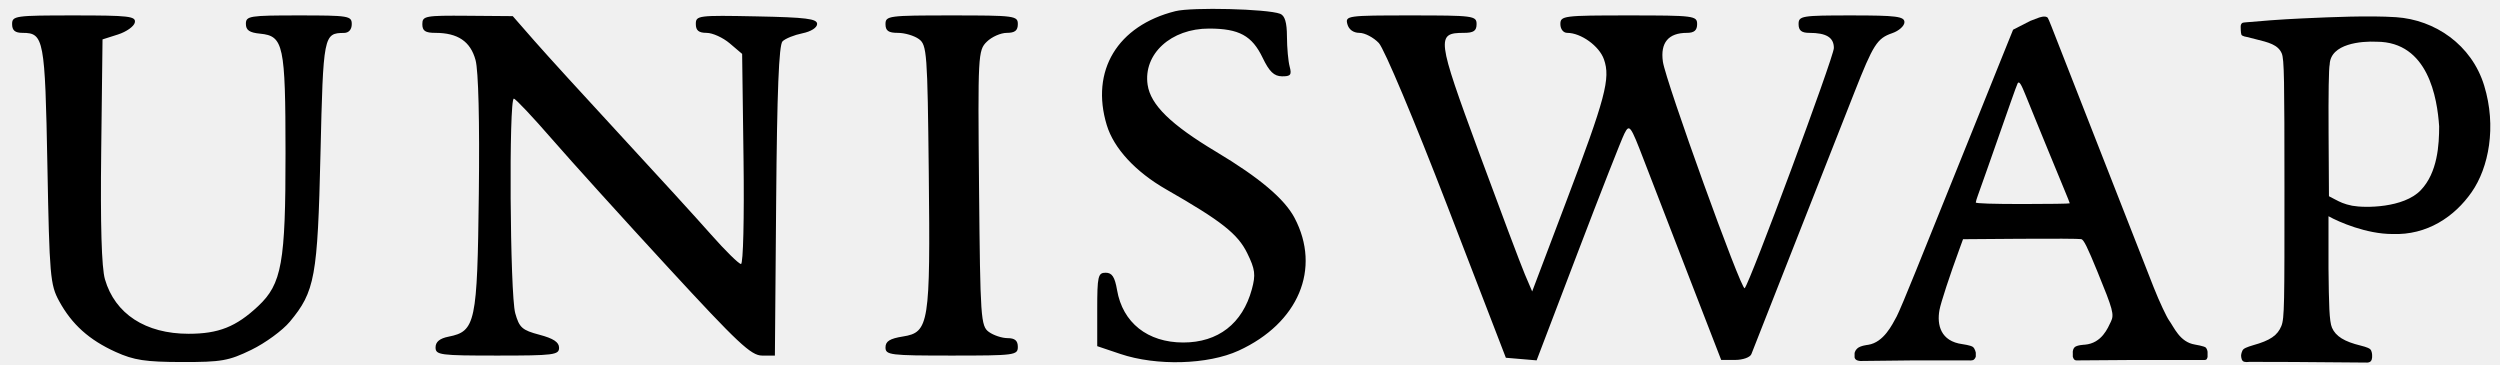
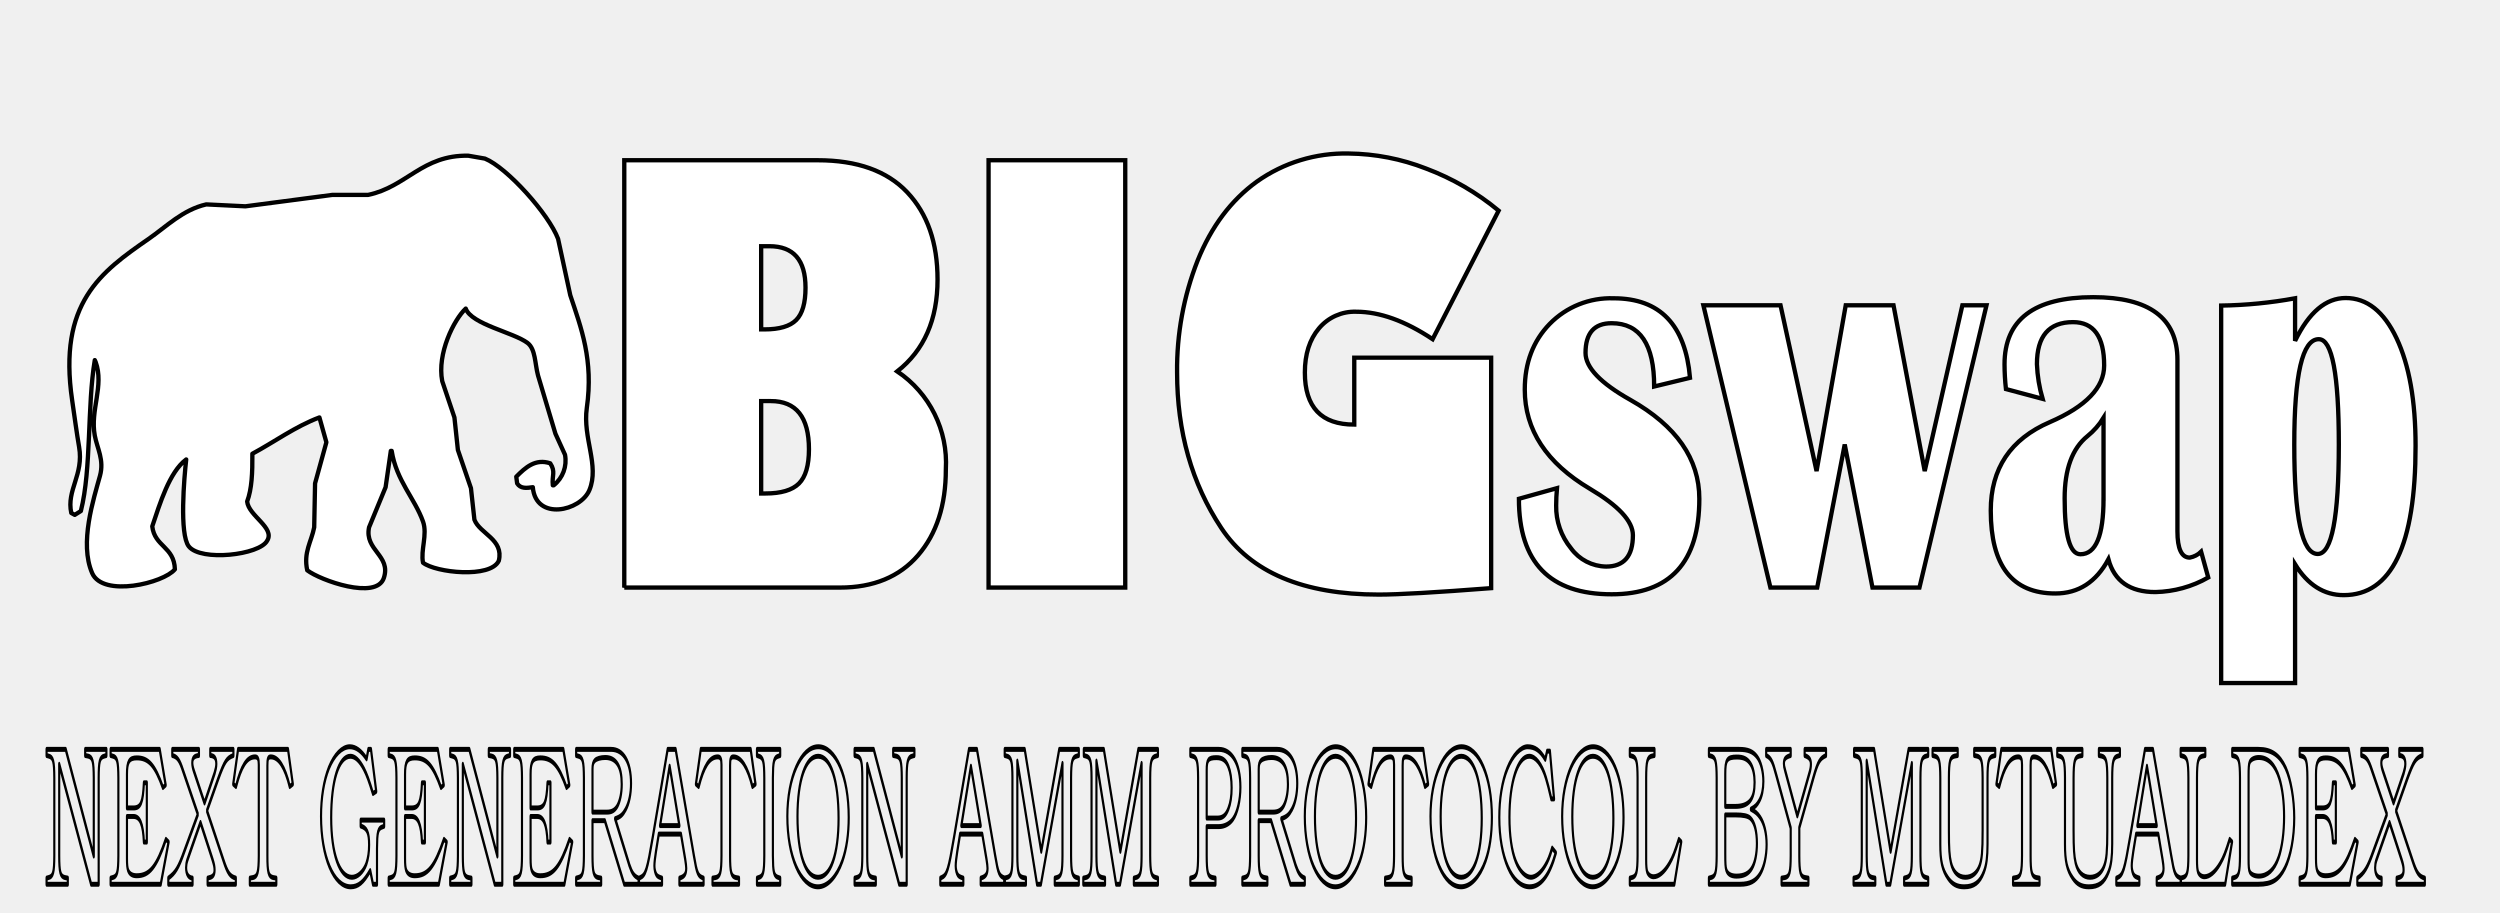
- <svg xmlns="http://www.w3.org/2000/svg" width="192" height="28" viewBox="0 0 192 28" fill="none">
-   <path fill-rule="evenodd" clip-rule="evenodd" d="M90.269 0.858C85.82 1.97 83.734 5.431 84.999 9.605C85.54 11.393 87.207 13.197 89.564 14.546C93.811 16.977 95.062 17.962 95.788 19.445C96.395 20.683 96.447 21.096 96.142 22.218C95.424 24.851 93.552 26.304 90.873 26.304C88.138 26.304 86.218 24.782 85.79 22.275C85.617 21.267 85.405 20.945 84.914 20.945C84.328 20.945 84.267 21.211 84.267 23.765V26.585L86.045 27.184C88.823 28.12 92.773 28.008 95.13 26.927C99.722 24.82 101.482 20.64 99.421 16.733C98.65 15.272 96.716 13.64 93.402 11.657C89.918 9.572 88.366 8.056 88.138 6.514C87.789 4.146 89.936 2.185 92.871 2.194C95.169 2.2 96.156 2.74 96.971 4.437C97.481 5.5 97.846 5.851 98.45 5.861C99.118 5.871 99.218 5.747 99.047 5.119C98.935 4.705 98.841 3.666 98.838 2.811C98.835 1.724 98.677 1.196 98.313 1.058C97.323 0.682 91.545 0.538 90.269 0.858ZM0.93 1.854C0.93 2.336 1.156 2.524 1.735 2.524C3.371 2.524 3.459 2.992 3.64 12.705C3.798 21.192 3.857 21.869 4.54 23.122C5.52 24.916 6.848 26.11 8.891 27.033C10.29 27.665 11.174 27.799 13.972 27.804C17.008 27.81 17.561 27.713 19.301 26.868C20.369 26.35 21.698 25.379 22.256 24.71C24.189 22.391 24.394 21.271 24.613 11.805C24.824 2.69 24.853 2.542 26.422 2.529C26.787 2.526 27.015 2.266 27.015 1.854C27.015 1.221 26.789 1.184 22.95 1.184C19.155 1.184 18.884 1.227 18.884 1.833C18.884 2.318 19.159 2.507 19.978 2.586C21.777 2.759 21.923 3.445 21.928 11.757C21.934 20.184 21.644 21.805 19.825 23.512C18.134 25.099 16.788 25.634 14.484 25.634C11.174 25.634 8.828 24.105 8.059 21.447C7.801 20.553 7.705 17.266 7.773 11.567L7.874 3.026L9.06 2.648C9.712 2.44 10.295 2.025 10.355 1.727C10.452 1.247 9.912 1.184 5.697 1.184C1.156 1.184 0.93 1.216 0.93 1.854ZM32.435 1.854C32.435 2.372 32.661 2.524 33.435 2.524C35.16 2.524 36.132 3.181 36.522 4.613C36.744 5.427 36.84 9.316 36.774 14.873C36.658 24.796 36.521 25.445 34.453 25.855C33.771 25.989 33.451 26.253 33.451 26.68C33.451 27.265 33.783 27.308 38.194 27.308C42.528 27.308 42.937 27.257 42.937 26.708C42.937 26.28 42.503 25.993 41.43 25.709C40.098 25.357 39.882 25.165 39.569 24.049C39.166 22.617 39.071 7.532 39.465 7.576C39.604 7.591 40.918 8.985 42.385 10.674C43.851 12.362 47.863 16.796 51.3 20.526C56.679 26.364 57.685 27.308 58.53 27.308H59.512L59.609 15.435C59.678 7.004 59.82 3.449 60.098 3.174C60.314 2.961 61 2.684 61.622 2.558C62.283 2.424 62.755 2.125 62.755 1.84C62.755 1.44 61.91 1.334 58.097 1.258C53.612 1.168 53.439 1.19 53.439 1.844C53.439 2.341 53.661 2.524 54.267 2.524C54.722 2.524 55.523 2.887 56.045 3.331L56.996 4.139L57.103 12.207C57.163 16.762 57.078 20.275 56.909 20.275C56.743 20.275 55.709 19.258 54.61 18.014C53.512 16.77 50.383 13.342 47.657 10.394C44.932 7.447 41.955 4.181 41.041 3.137L39.38 1.239L35.907 1.211C32.652 1.185 32.435 1.226 32.435 1.854ZM68.006 1.854C68.006 2.364 68.232 2.524 68.957 2.524C69.481 2.524 70.205 2.737 70.567 2.998C71.187 3.447 71.23 4.025 71.33 13.298C71.455 24.876 71.353 25.525 69.348 25.842C68.338 26.002 68.006 26.21 68.006 26.681C68.006 27.266 68.347 27.308 73.087 27.308C77.943 27.308 78.169 27.279 78.169 26.639C78.169 26.162 77.943 25.969 77.387 25.969C76.956 25.969 76.309 25.755 75.947 25.494C75.324 25.044 75.284 24.465 75.191 14.454C75.096 4.2 75.113 3.87 75.784 3.207C76.164 2.831 76.856 2.524 77.322 2.524C77.943 2.524 78.169 2.345 78.169 1.854C78.169 1.214 77.943 1.184 73.087 1.184C68.232 1.184 68.006 1.214 68.006 1.854ZM103.478 1.854C103.588 2.269 103.94 2.524 104.404 2.524C104.815 2.524 105.485 2.874 105.893 3.303C106.307 3.739 108.623 9.245 111.142 15.779L115.65 27.476L116.831 27.576L118.013 27.676L121.18 19.37C122.922 14.802 124.53 10.703 124.754 10.261C125.137 9.504 125.222 9.619 126.24 12.27C126.834 13.818 128.415 17.91 129.754 21.363L132.187 27.643H133.259C133.85 27.643 134.41 27.443 134.505 27.198C134.6 26.954 136.156 22.997 137.964 18.406C139.771 13.816 141.773 8.73 142.413 7.105C143.87 3.404 144.161 2.947 145.323 2.547C145.839 2.369 146.261 1.99 146.261 1.704C146.261 1.263 145.644 1.184 142.196 1.184C138.357 1.184 138.131 1.221 138.131 1.854C138.131 2.339 138.357 2.524 138.95 2.524C140.267 2.524 140.841 2.877 140.841 3.689C140.841 4.366 134.388 21.742 133.991 22.135C133.747 22.377 127.92 6.235 127.709 4.733C127.505 3.274 128.133 2.524 129.557 2.524C130.113 2.524 130.339 2.33 130.339 1.854C130.339 1.213 130.113 1.184 125.088 1.184C120.063 1.184 119.837 1.213 119.837 1.854C119.837 2.235 120.063 2.524 120.362 2.524C121.42 2.524 122.822 3.534 123.182 4.556C123.7 6.023 123.304 7.51 120.258 15.551L117.671 22.383L117.113 21.078C116.807 20.36 115.212 16.124 113.569 11.666C110.341 2.907 110.293 2.524 112.426 2.524C113.175 2.524 113.401 2.368 113.401 1.854C113.401 1.214 113.175 1.184 108.351 1.184C103.468 1.184 103.307 1.206 103.478 1.854Z" fill="black" />
-   <path fill-rule="evenodd" clip-rule="evenodd" d="M172.085 2.081C172.085 2.081 172.085 2.538 172.141 2.665C172.198 2.792 172.562 2.84 172.562 2.84C172.789 2.9 173.004 2.953 173.207 3.003C174.231 3.255 174.95 3.431 175.237 4.098C175.431 4.549 175.444 6.115 175.446 14.513C175.448 23.368 175.447 24.453 175.208 25.039C174.912 25.764 174.345 26.15 173.037 26.514C173.037 26.514 172.459 26.674 172.303 26.816C172.147 26.959 172.118 27.278 172.118 27.278C172.118 27.278 172.105 27.574 172.239 27.716C172.372 27.858 172.728 27.791 172.728 27.791L176.118 27.8L181.741 27.845C181.741 27.845 181.971 27.875 182.09 27.724C182.209 27.573 182.179 27.277 182.179 27.277C182.179 27.277 182.179 26.961 182.031 26.819C181.883 26.676 181.308 26.543 181.308 26.543C180.038 26.233 179.387 25.828 179.098 25.172C178.884 24.685 178.861 23.368 178.829 20.626V16.606C179.642 17.061 181.76 17.972 183.73 17.972C186.403 18.077 188.508 16.641 189.822 14.758C191.136 12.874 191.75 9.73 190.786 6.577C189.822 3.425 186.993 1.518 184.016 1.32C181.945 1.183 178.927 1.319 177.241 1.395C177.069 1.403 176.911 1.41 176.769 1.416C175.237 1.482 173.402 1.628 172.487 1.714L172.485 1.714C172.236 1.738 172.211 1.74 172.142 1.828C172.072 1.916 172.085 2.081 172.085 2.081ZM185.908 14.614C187.219 13.253 187.327 11.08 187.327 9.703C187.182 7.544 186.492 3.205 182.524 3.205C181.363 3.146 178.987 3.345 178.921 4.943C178.849 5.226 178.817 7.201 178.835 10.232L178.864 15.07L179.37 15.335L179.397 15.349C179.672 15.493 180.028 15.679 180.65 15.8C181.647 15.984 184.596 15.976 185.908 14.614Z" fill="black" />
-   <path fill-rule="evenodd" clip-rule="evenodd" d="M156.542 1.371C156.542 1.371 156.3 1.464 155.932 1.602L154.605 2.282L153.65 4.648C153.125 5.949 152.164 8.337 151.515 9.956C150.333 12.903 149.552 14.84 148.73 16.861C148.488 17.455 147.759 19.266 147.108 20.884C146.458 22.502 145.809 24.042 145.664 24.306C145.315 24.946 144.675 26.29 143.478 26.481C143.478 26.481 142.864 26.541 142.637 26.764C142.41 26.986 142.432 27.168 142.432 27.168V27.449C142.432 27.449 142.453 27.585 142.582 27.652C142.71 27.72 142.884 27.724 142.884 27.724L146.964 27.678H151.181C151.181 27.678 151.48 27.713 151.594 27.618C151.709 27.523 151.741 27.383 151.741 27.383V27.088C151.741 27.088 151.683 26.768 151.516 26.643C151.349 26.518 150.723 26.432 150.723 26.432C149.035 26.212 148.744 24.945 148.952 23.806C149.055 23.246 149.733 21.176 150.497 19.092L150.761 18.371L155.18 18.338C157.61 18.319 159.708 18.332 159.842 18.365C160.034 18.413 160.303 18.955 161.091 20.881C162.286 23.801 162.381 24.157 162.117 24.703C161.885 25.182 161.425 26.359 160.121 26.471C160.121 26.471 159.477 26.493 159.316 26.684C159.156 26.876 159.191 27.096 159.191 27.096V27.388C159.191 27.388 159.234 27.559 159.316 27.627C159.399 27.695 159.539 27.678 159.539 27.678L163.55 27.649L169.188 27.649C169.188 27.649 169.409 27.672 169.469 27.588C169.529 27.504 169.541 27.404 169.541 27.404V27.016C169.541 27.016 169.517 26.81 169.408 26.696C169.3 26.582 168.569 26.462 168.569 26.462C167.397 26.274 166.963 25.118 166.576 24.594C166.415 24.377 165.842 23.187 165.393 22.043C164.944 20.899 163.931 18.314 163.142 16.3C162.353 14.285 161.252 11.475 160.695 10.055C160.138 8.635 159.08 5.933 158.344 4.051C157.607 2.168 157.335 1.454 157.269 1.371C157.092 1.147 156.542 1.371 156.542 1.371ZM156.28 9.064C156.102 8.635 155.788 7.864 155.584 7.353C155.212 6.422 155.07 6.208 154.955 6.4C154.921 6.456 154.687 7.092 154.435 7.813C152.8 12.482 152.059 14.585 151.911 14.981C151.818 15.23 151.741 15.486 151.741 15.551C151.741 15.626 153.071 15.669 155.35 15.669C157.334 15.669 158.958 15.645 158.958 15.615C158.958 15.585 158.781 15.139 158.565 14.624C158.348 14.109 157.818 12.823 157.387 11.766C156.956 10.709 156.458 9.493 156.28 9.064Z" fill="black" />
+ <svg xmlns="http://www.w3.org/2000/svg" xmlns:xlink="http://www.w3.org/1999/xlink" width="578" height="211" viewBox="0 0 578 211">
+   <defs>
+     <style>
+       .cls-1, .cls-2, .cls-3 {
+         stroke: #000;
+         stroke-width: 1px;
+       }
+ 
+       .cls-1, .cls-3 {
+         stroke-linejoin: round;
+       }
+ 
+       .cls-1 {
+         font-size: 40px;
+         filter: url(#filter);
+         text-anchor: middle;
+         font-family: "Bookman Old Style";
+       }
+ 
+       .cls-1, .cls-2 {
+         fill: #fefefe;
+       }
+ 
+       .cls-2, .cls-3 {
+         fill-rule: evenodd;
+       }
+ 
+       .cls-2 {
+         filter: url(#filter-2);
+       }
+ 
+       .cls-3 {
+         fill: #fff;
+         filter: url(#filter-3);
+       }
+     </style>
+     <filter id="filter" x="9" y="169" width="553" height="39" filterUnits="userSpaceOnUse">
+       <feFlood result="flood" flood-color="#fff" />
+       <feComposite result="composite" operator="in" in2="SourceGraphic" />
+       <feBlend result="blend" in2="SourceGraphic" />
+     </filter>
+     <filter id="filter-2" x="143.844" y="35" width="415.125" height="123.438" filterUnits="userSpaceOnUse">
+       <feFlood result="flood" flood-color="#fff" />
+       <feComposite result="composite" operator="in" in2="SourceGraphic" />
+       <feBlend result="blend" in2="SourceGraphic" />
+     </filter>
+     <filter id="filter-3" x="13" y="33" width="128" height="106" filterUnits="userSpaceOnUse">
+       <feFlood result="flood" flood-color="#fff" />
+       <feComposite result="composite" operator="in" in2="SourceGraphic" />
+       <feBlend result="blend" in2="SourceGraphic" />
+     </filter>
+   </defs>
+   <g transform="translate(285.088 204.439) scale(0.497 1.145)" style="fill: #fefefe; filter: url(#filter)">
+     <text id="NEXT_GENERATION_AMM_PROTOCOL_BY_MUTUALDEX" data-name="NEXT GENERATION AMM PROTOCOL BY MUTUALDEX" class="cls-1" style="stroke: inherit; filter: none; fill: inherit">
+       <tspan x="0">NEXT GENERATION AMM PROTOCOL BY MUTUALDEX</tspan>
+     </text>
+   </g>
+   <use transform="translate(285.088 204.439) scale(0.497 1.145)" xlink:href="#NEXT_GENERATION_AMM_PROTOCOL_BY_MUTUALDEX" style="stroke: #000; filter: none; fill: none" />
+   <g style="fill: #fefefe; filter: url(#filter-2)">
+     <path id="BIGswap" class="cls-2" d="M144.334,135.846h49.859q11.61,0,18.048-7.445t6.437-19.876a25.49,25.49,0,0,0-11.236-22.66q9.316-7.315,9.317-21.236,0-12.754-7-20.167t-20.716-7.413h-44.71v98.8ZM177.9,56.925q8.332,0,8.334,9.582,0,5.309-2.154,7.478t-7.3,2.169h-0.8V56.925H177.9Zm0.281,35.8q8.849,0,8.848,11.136,0,5.632-2.317,7.931t-7.748,2.3h-0.983V92.727h2.2Zm81.976,43.119v-98.8h-31.6v98.8h31.6ZM329.68,38.958a50.635,50.635,0,0,0-17.837-3.464,35.3,35.3,0,0,0-21.231,6.474q-8.966,6.475-13.717,18.258a68.608,68.608,0,0,0-4.752,25.9q0,20.525,10.206,35.932t36.423,15.409q6.788,0,25.983-1.489V82.692H313.107V98.166q-11.424,0-11.423-12.042,0-6.344,3.254-10.2a10.743,10.743,0,0,1,8.637-3.852q8.1,0,17.65,6.345L346.487,48.7A58.352,58.352,0,0,0,329.68,38.958Zm43.4,30.008a19.729,19.729,0,0,0-14.794,5.924q-5.758,5.924-5.758,15.182,0,13.984,15.028,22.919,9.972,5.892,9.971,10.747,0,7.253-6.179,7.251a10.233,10.233,0,0,1-8.123-4.208,15.168,15.168,0,0,1-3.441-9.906q0-1.877.187-4.014l-8.8,2.461q0,22.079,21.442,22.077,20.271,0,20.271-22.077,0-13.854-15.917-22.855-10.393-5.827-10.394-10.877,0-6.862,6.04-6.863,9.831,0,9.831,14.632l8.287-2.007q-1.593-18.386-17.65-18.387h0ZM453.7,70.585l-8.708,38.328-7.21-38.328H426.731l-6.742,38.328-8.333-38.328H393.819l15.5,65.261h10.814l6.367-33.083,6.414,33.083h10.862l15.5-65.261H453.7Zm55.2,56.974a5.158,5.158,0,0,1-2.621,1.36q-2.857,0-2.856-6.086V83.21q0-14.5-19.476-14.5-20.505,0-20.5,15.538a53.481,53.481,0,0,0,.327,5.7l8.474,2.266a33.273,33.273,0,0,1-1.311-8.028q0-9.711,8.334-9.711,7.209,0,7.209,10.035,0,7.64-12.547,13.078-13.67,5.892-13.67,20.459,0,19.164,14.935,19.164,8.006,0,12.265-7.9,2.059,7.575,10.862,7.575a25.766,25.766,0,0,0,12.219-3.367Zm-22.565-12.236q0,12.819-5.337,12.819-3.653,0-3.652-12.949,0-10.1,5.29-14.373a16.754,16.754,0,0,0,3.7-4.208v18.711Zm44.288,42.6V130.472q4.4,7.124,11.236,7.122,16.619,0,16.62-34.508,0-15.6-4.4-24.893T542.32,68.9q-6.882,0-11.7,9.906V68.967a103.059,103.059,0,0,1-17.088,1.683v87.273h17.088Zm10.112-55.16q0,25.314-4.868,25.314-5.432,0-5.431-25.314,0-24.343,5.665-24.344,4.635,0,4.634,24.344h0Z" style="stroke: inherit; filter: none; fill: inherit" />
+   </g>
+   <use xlink:href="#BIGswap" style="stroke: #000; filter: none; fill: none" />
+   <g style="fill: #fff; filter: url(#filter-3)">
+     <path id="Elephant_1" data-name="Elephant 1" class="cls-3" d="M108.278,36c-10.63-.214-14.293,7.208-23.151,9.055H76.873L56.741,47.7l-9.059-.442c-5.427,1.235-9.22,5.137-13.287,7.951C23.338,62.86,13.374,70.024,16.68,92.535c0.534,3.636,1.067,7.671,1.611,10.822,1.109,6.422-2.965,9.979-1.812,15.239l0.805,0.442,1.409-.884c2.469-9.735,1.447-24.273,3.221-34.895l0.2,0.442c2.014,5.479-1.311,11.128-.2,17.005,0.565,2.995,2.2,5.63,1.208,9.277-1.461,5.367-4.838,15.589-1.812,22.527,2.487,5.7,16.523,2.312,19.125-.883-0.162-5.281-4.688-5.209-5.234-9.939,1.742-5.154,3.941-12.549,7.851-15.46-0.471,4.154-1.609,17.292.6,20.1,2.794,3.543,16.377,2.008,18.118-1.325,1.866-2.986-4.3-5.739-4.63-9.056,1.089-2.914,1.235-6.619,1.208-11.042,5-2.68,9.989-6.34,15.5-8.392l1.611,5.742-2.617,9.5q-0.1,5.081-.2,10.16c-0.647,3.351-2.515,5.76-1.611,9.938,3,2.308,16,6.983,17.716,1.767s-4.529-6.374-3.422-11.7l3.825-9.276q0.6-4.2,1.208-8.393h0.2c1.071,6.859,5.341,10.985,7.247,16.343,1.065,3-.6,6.628,0,9.5,2.874,2.3,15.623,3.693,17.515-.442,1.215-4.974-4.408-6.249-5.637-9.5q-0.4-3.644-.8-7.288-1.511-4.417-3.02-8.834-0.4-3.756-.8-7.509-1.41-4.2-2.819-8.393c-1.234-6.387,2.7-14.214,5.436-16.785,1.319,3.654,11.1,5.511,14.293,7.951,1.855,1.419,1.688,4.811,2.416,7.509q2.013,6.734,4.026,13.472l2.214,4.859a7.289,7.289,0,0,1-2.617,7.067h-0.2c-0.244-2.273.7-3.11-.6-5.08-3.427-1.153-5.747.969-7.851,3.093l0.2,1.545c0.756,1.209,2.06,1.122,3.624.884,0.671,7.878,11.061,5.552,13.085.662,2.373-5.731-1.591-12.021-.6-18.993,1.575-11.12-1.3-18.454-3.825-26.061q-1.408-6.514-2.818-13.03c-2.118-5.663-11.765-16.473-16.91-18.552Z" style="stroke: inherit; filter: none; fill: inherit" />
+   </g>
+   <use xlink:href="#Elephant_1" style="stroke: #000; filter: none; fill: none" />
</svg>
